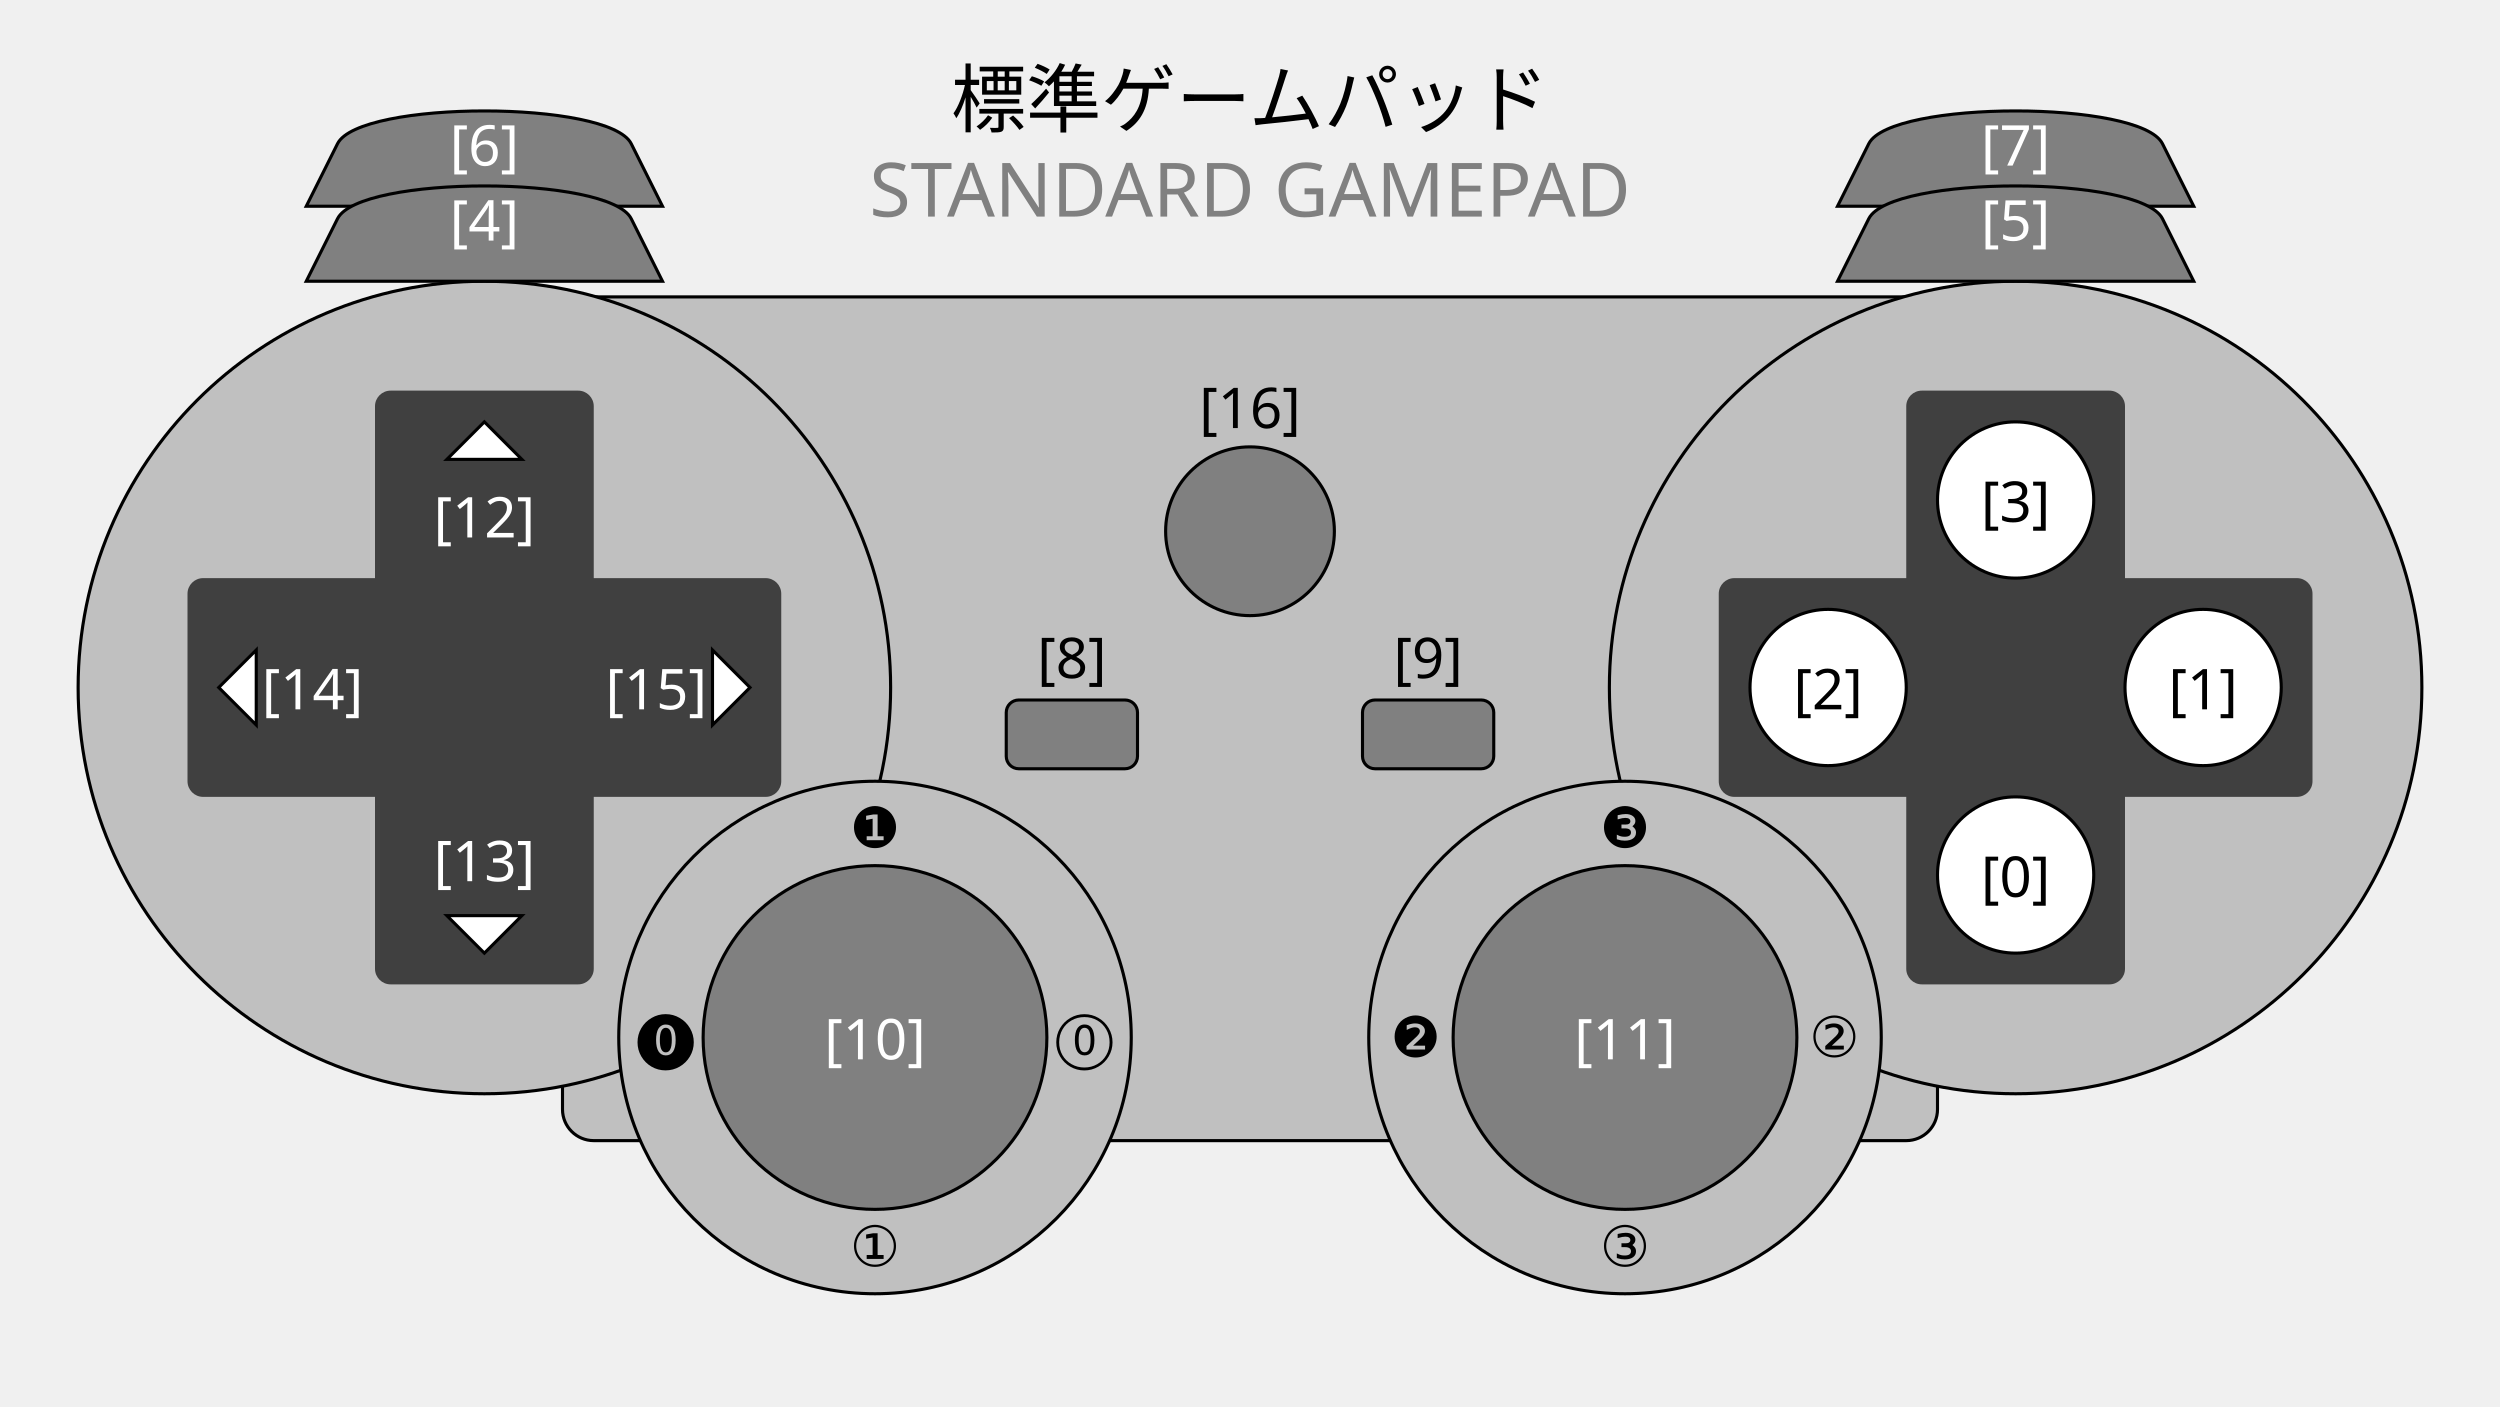
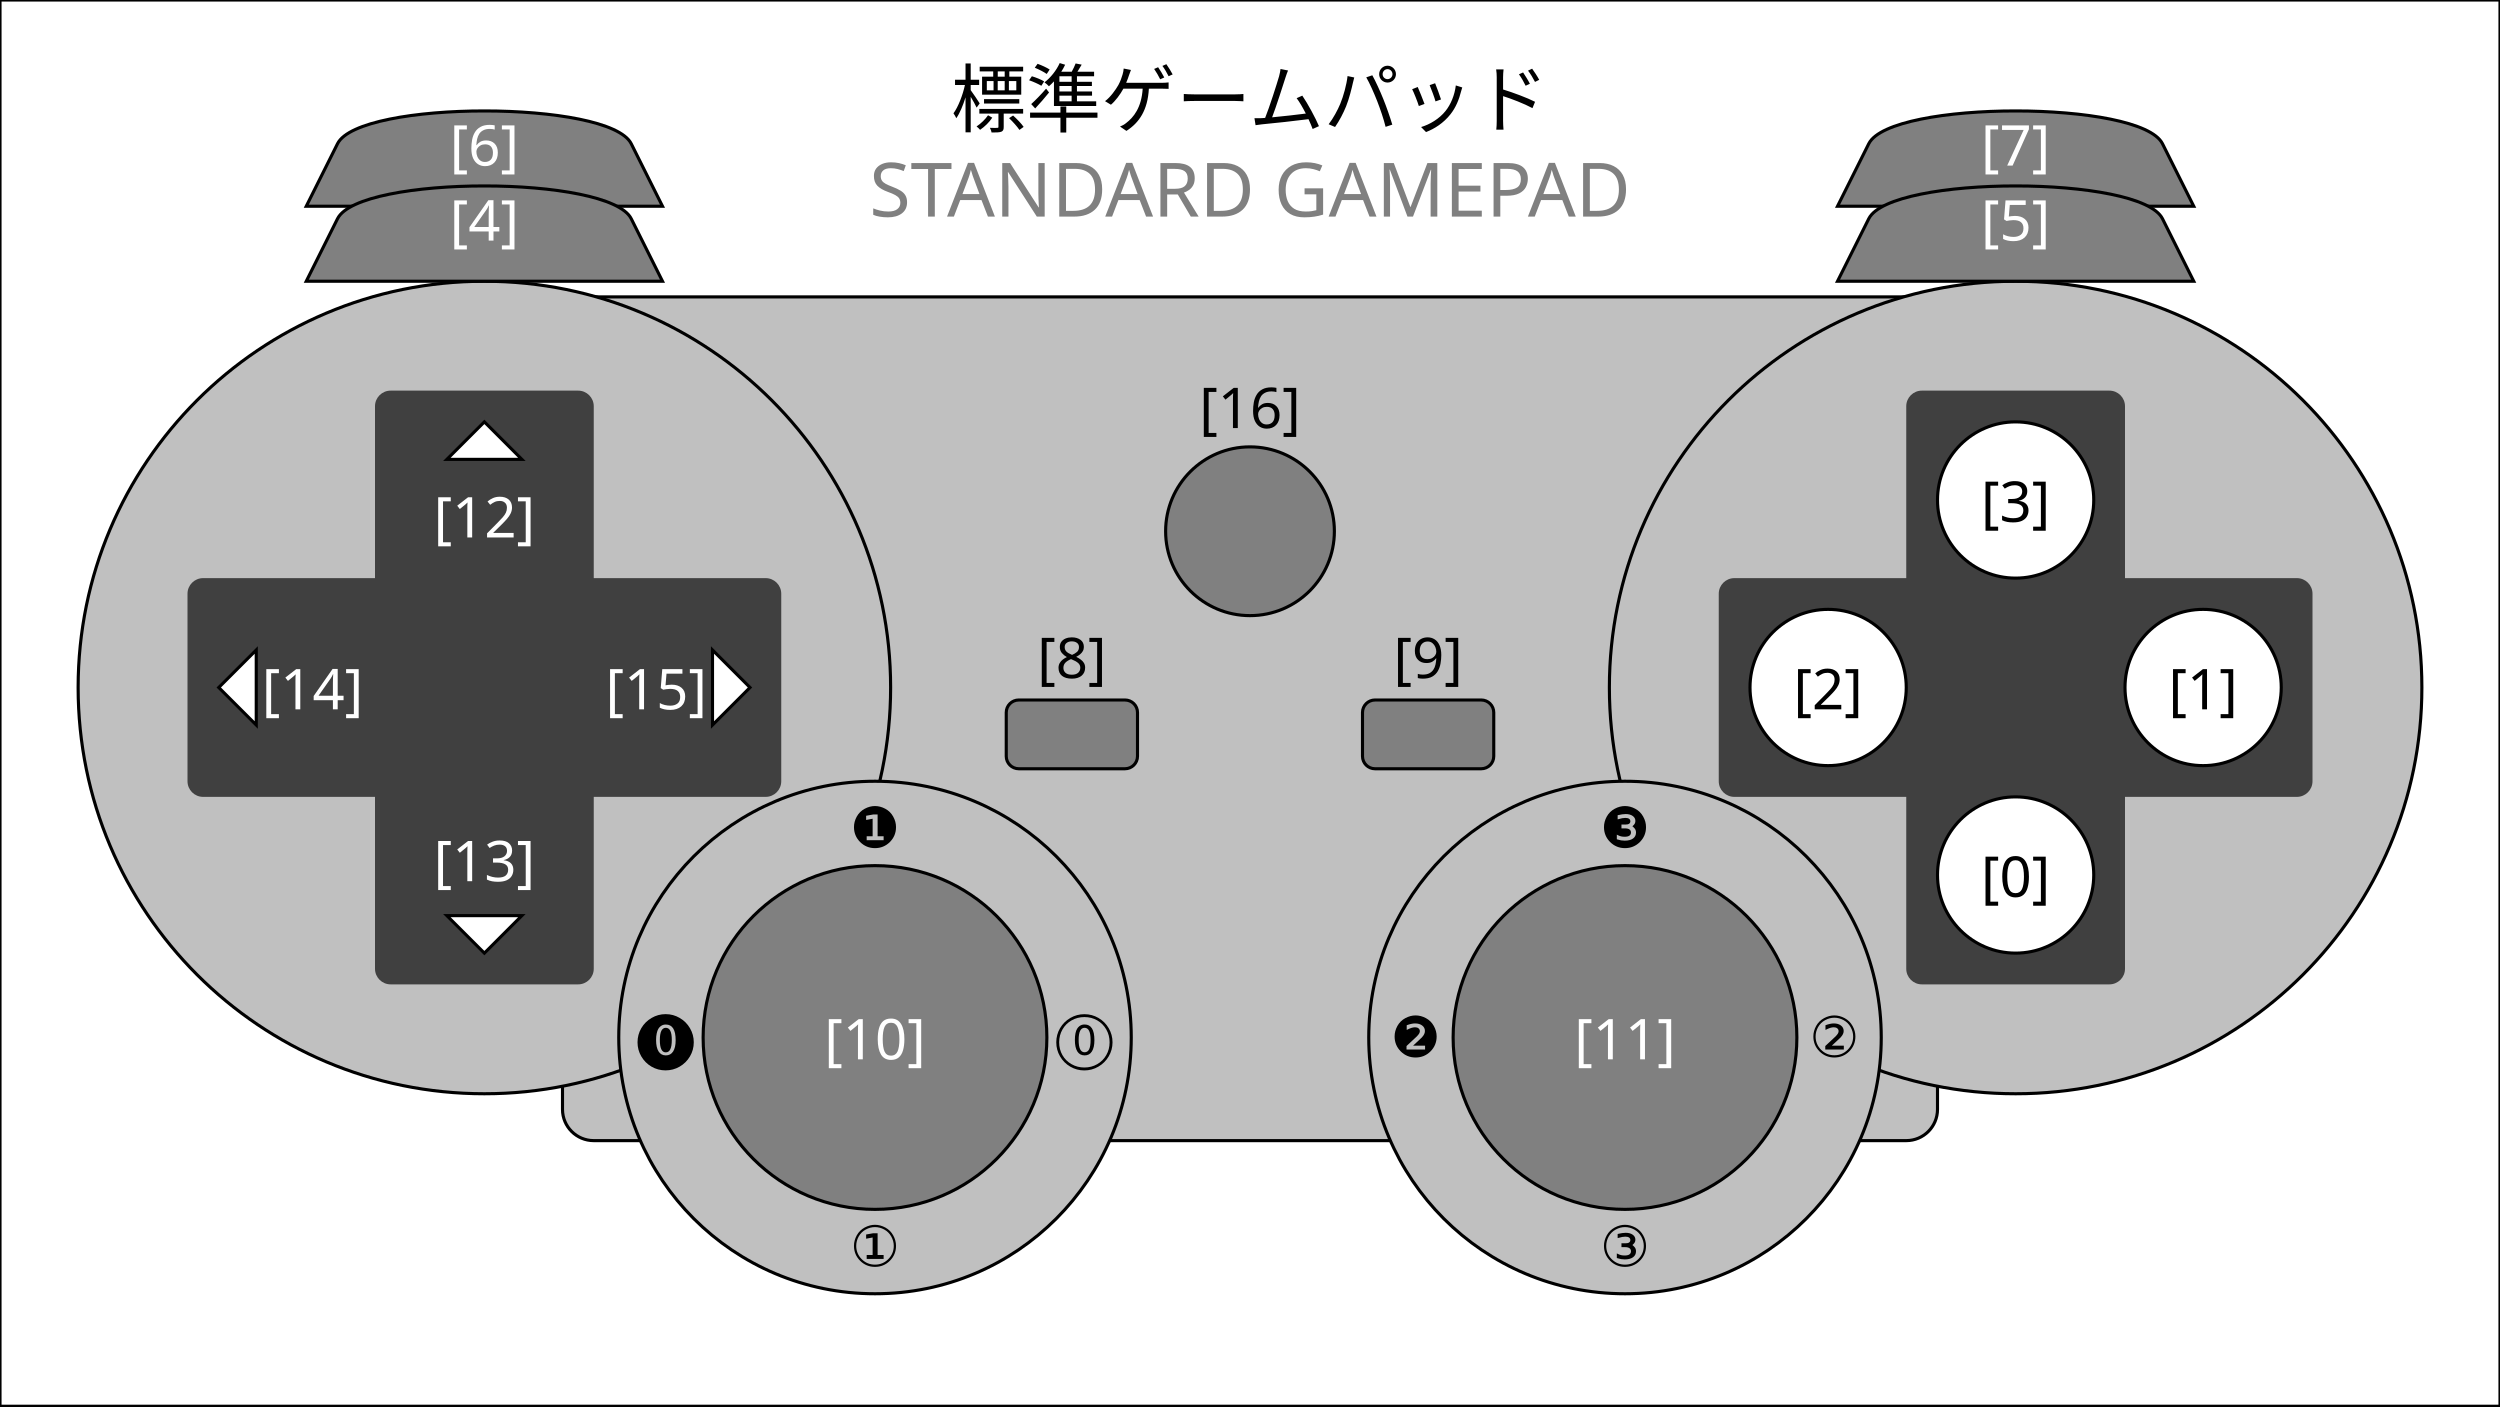
<svg xmlns="http://www.w3.org/2000/svg" viewBox="-400 0 800 450" width="800" height="450">
  <style type="text/css">

text {
	fill: black;
	stroke: none;
	font-family: sans-serif;
	font-size: 18px;
	text-anchor: middle;
	dominant-baseline: central;
}

text.title {
	font-size:24px;
}

text.light {
	fill: white;
}
rect, circle, path {
	fill: none;
	stroke:black;
	stroke-width:1;
}

#dpad1 {
	fill: #404040;
	stroke: none;
}
#dpad2, #dpad3 {
	fill:white;
}

.button {
	fill: gray;
}

.body {
	fill:silver;
}
</style>
  <defs>
    <rect id="dpad1" x="-95" y="-35" width="190" height="70" rx="5" ry="5" />
    <circle id="dpad2" r="25" transform="translate(0,-60)" />
    <path id="dpad3" d="m0,0 l-12,12 h24 z" transform="translate(0,-85)" />
    <rect class="button" id="center1" x="-21" y="-11" width="42" height="22" rx="4" ry="4" />
    <path class="button" id="front1" d="m57,0 h-114 l10,-20 c7,-14 87,-14 94,0 z" />
  </defs>
+   <rect x="-400" y="0" width="800" height="450" style="fill:white" />
  <text class="title" x="0" y="30">標準ゲームパッド</text>
  <text class="title" x="0" y="60" style="fill:gray;">STANDARD GAMEPAD</text>
  <rect class="body" x="-220" y="95" width="440" height="270" rx="10" ry="10" />
  <g transform="translate(-245,220)">
    <circle class="body" r="130" />
    <use href="#dpad1" transform="" />
    <use href="#dpad1" transform="rotate(90)" />
    <use href="#dpad3" transform="rotate( 0)" />
    <use href="#dpad3" transform="rotate(90)" />
    <use href="#dpad3" transform="rotate(180)" />
    <use href="#dpad3" transform="rotate(-90)" />
    <text class="light" x="-55">[14]</text>
    <text class="light" x="55">[15]</text>
    <text class="light" y="-55">[12]</text>
    <text class="light" y="55">[13]</text>
  </g>
  <g transform="translate(245,220)">
    <circle class="body" r="130" />
    <use href="#dpad1" transform="" />
    <use href="#dpad1" transform="rotate(90)" />
    <use href="#dpad2" transform="rotate( 0)" />
    <use href="#dpad2" transform="rotate(90)" />
    <use href="#dpad2" transform="rotate(180)" />
    <use href="#dpad2" transform="rotate(-90)" />
    <text x="-60">[2]</text>
    <text x="60">[1]</text>
    <text y="-60">[3]</text>
    <text y="60">[0]</text>
  </g>
  <g transform="translate(0,170)">
    <circle class="button" r="27" />
    <text y="-40">[16]</text>
    <use href="#center1" transform="translate(-57,65)" />
    <text x="-57" y="40">[8]</text>
    <use href="#center1" transform="translate(57,65)" />
    <text x="57" y="40">[9]</text>
  </g>
  <g transform="translate(-120,332)">
    <circle class="body" r="82" />
    <circle class="button" r="55" />
    <text class="light">[10]</text>
    <text x="-67">⓿</text>
    <text x="67">⓪</text>
    <text y="-67">❶</text>
    <text y="67">①</text>
  </g>
  <g transform="translate(120,332)">
    <circle class="body" r="82" />
    <circle class="button" r="55" />
    <text class="light">[11]</text>
    <text x="-67">❷</text>
    <text x="67">②</text>
    <text y="-67">❸</text>
    <text y="67">③</text>
  </g>
  <g transform="translate(0,90)">
    <g transform="translate(-245,-24)">
      <use href="#front1" />
      <text class="light" x="0" y="-20">[6]</text>
    </g>
    <g transform="translate(-245,0)">
      <use href="#front1" />
      <text class="light" x="0" y="-20">[4]</text>
    </g>
    <g transform="translate(245,-24)">
      <use href="#front1" />
      <text class="light" x="0" y="-20">[7]</text>
    </g>
    <g transform="translate(245,0)">
      <use href="#front1" />
      <text class="light" x="0" y="-20">[5]</text>
    </g>
  </g>
</svg>
